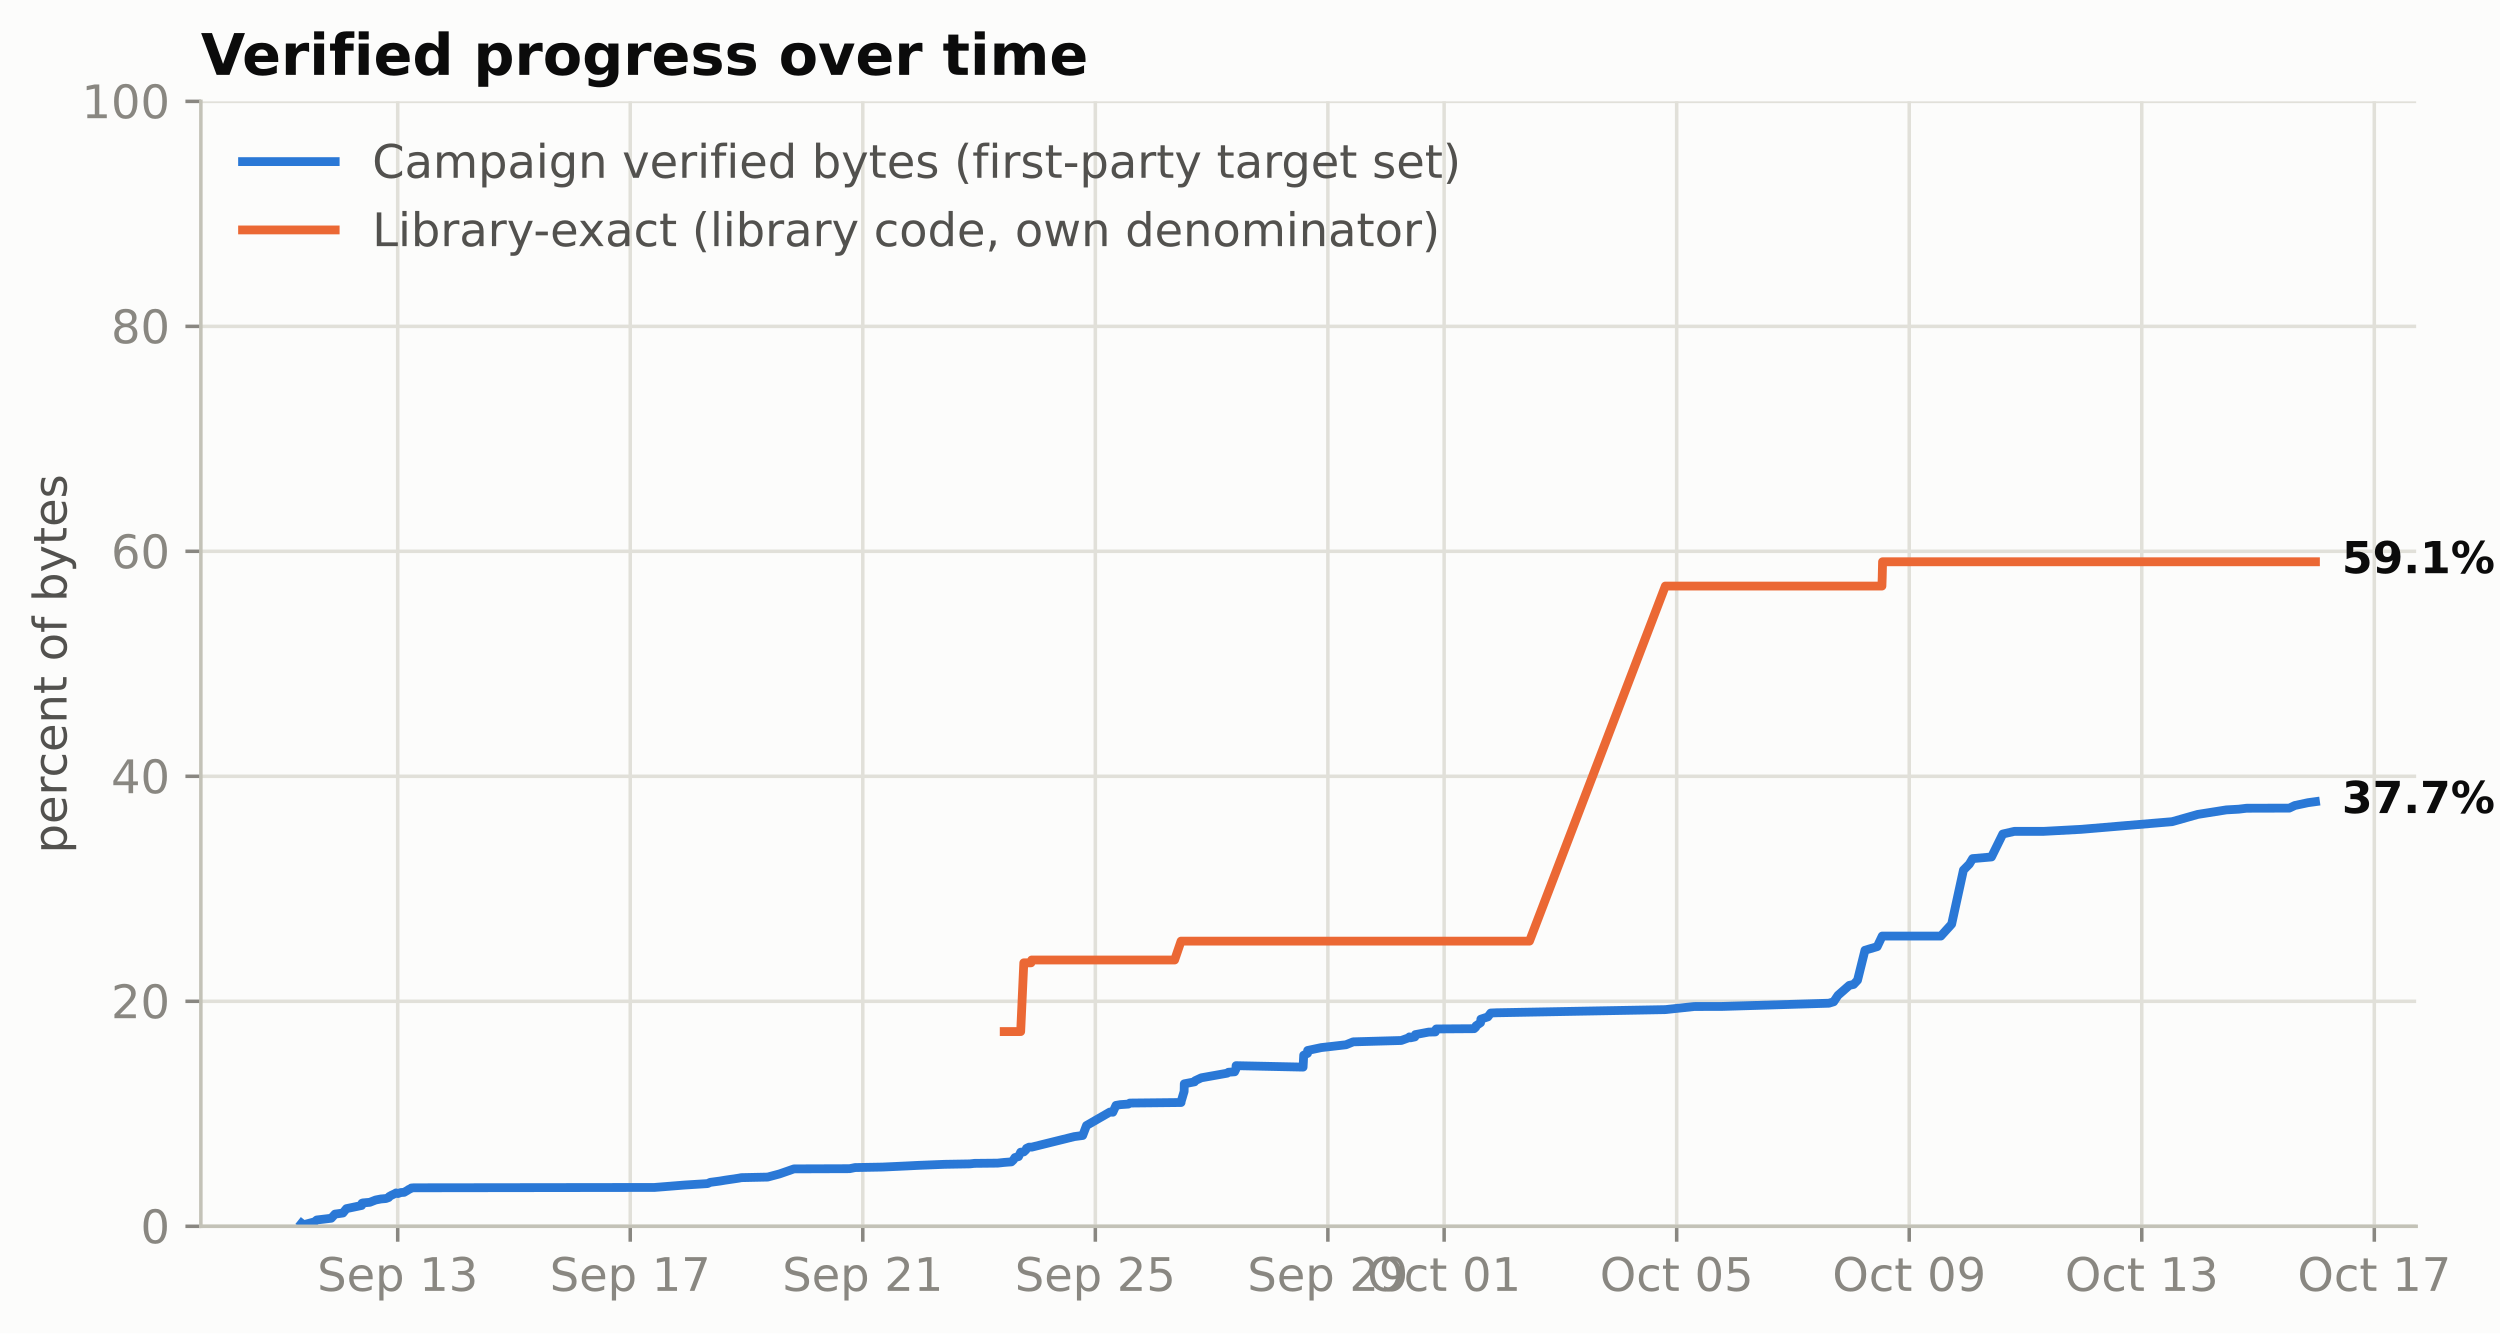
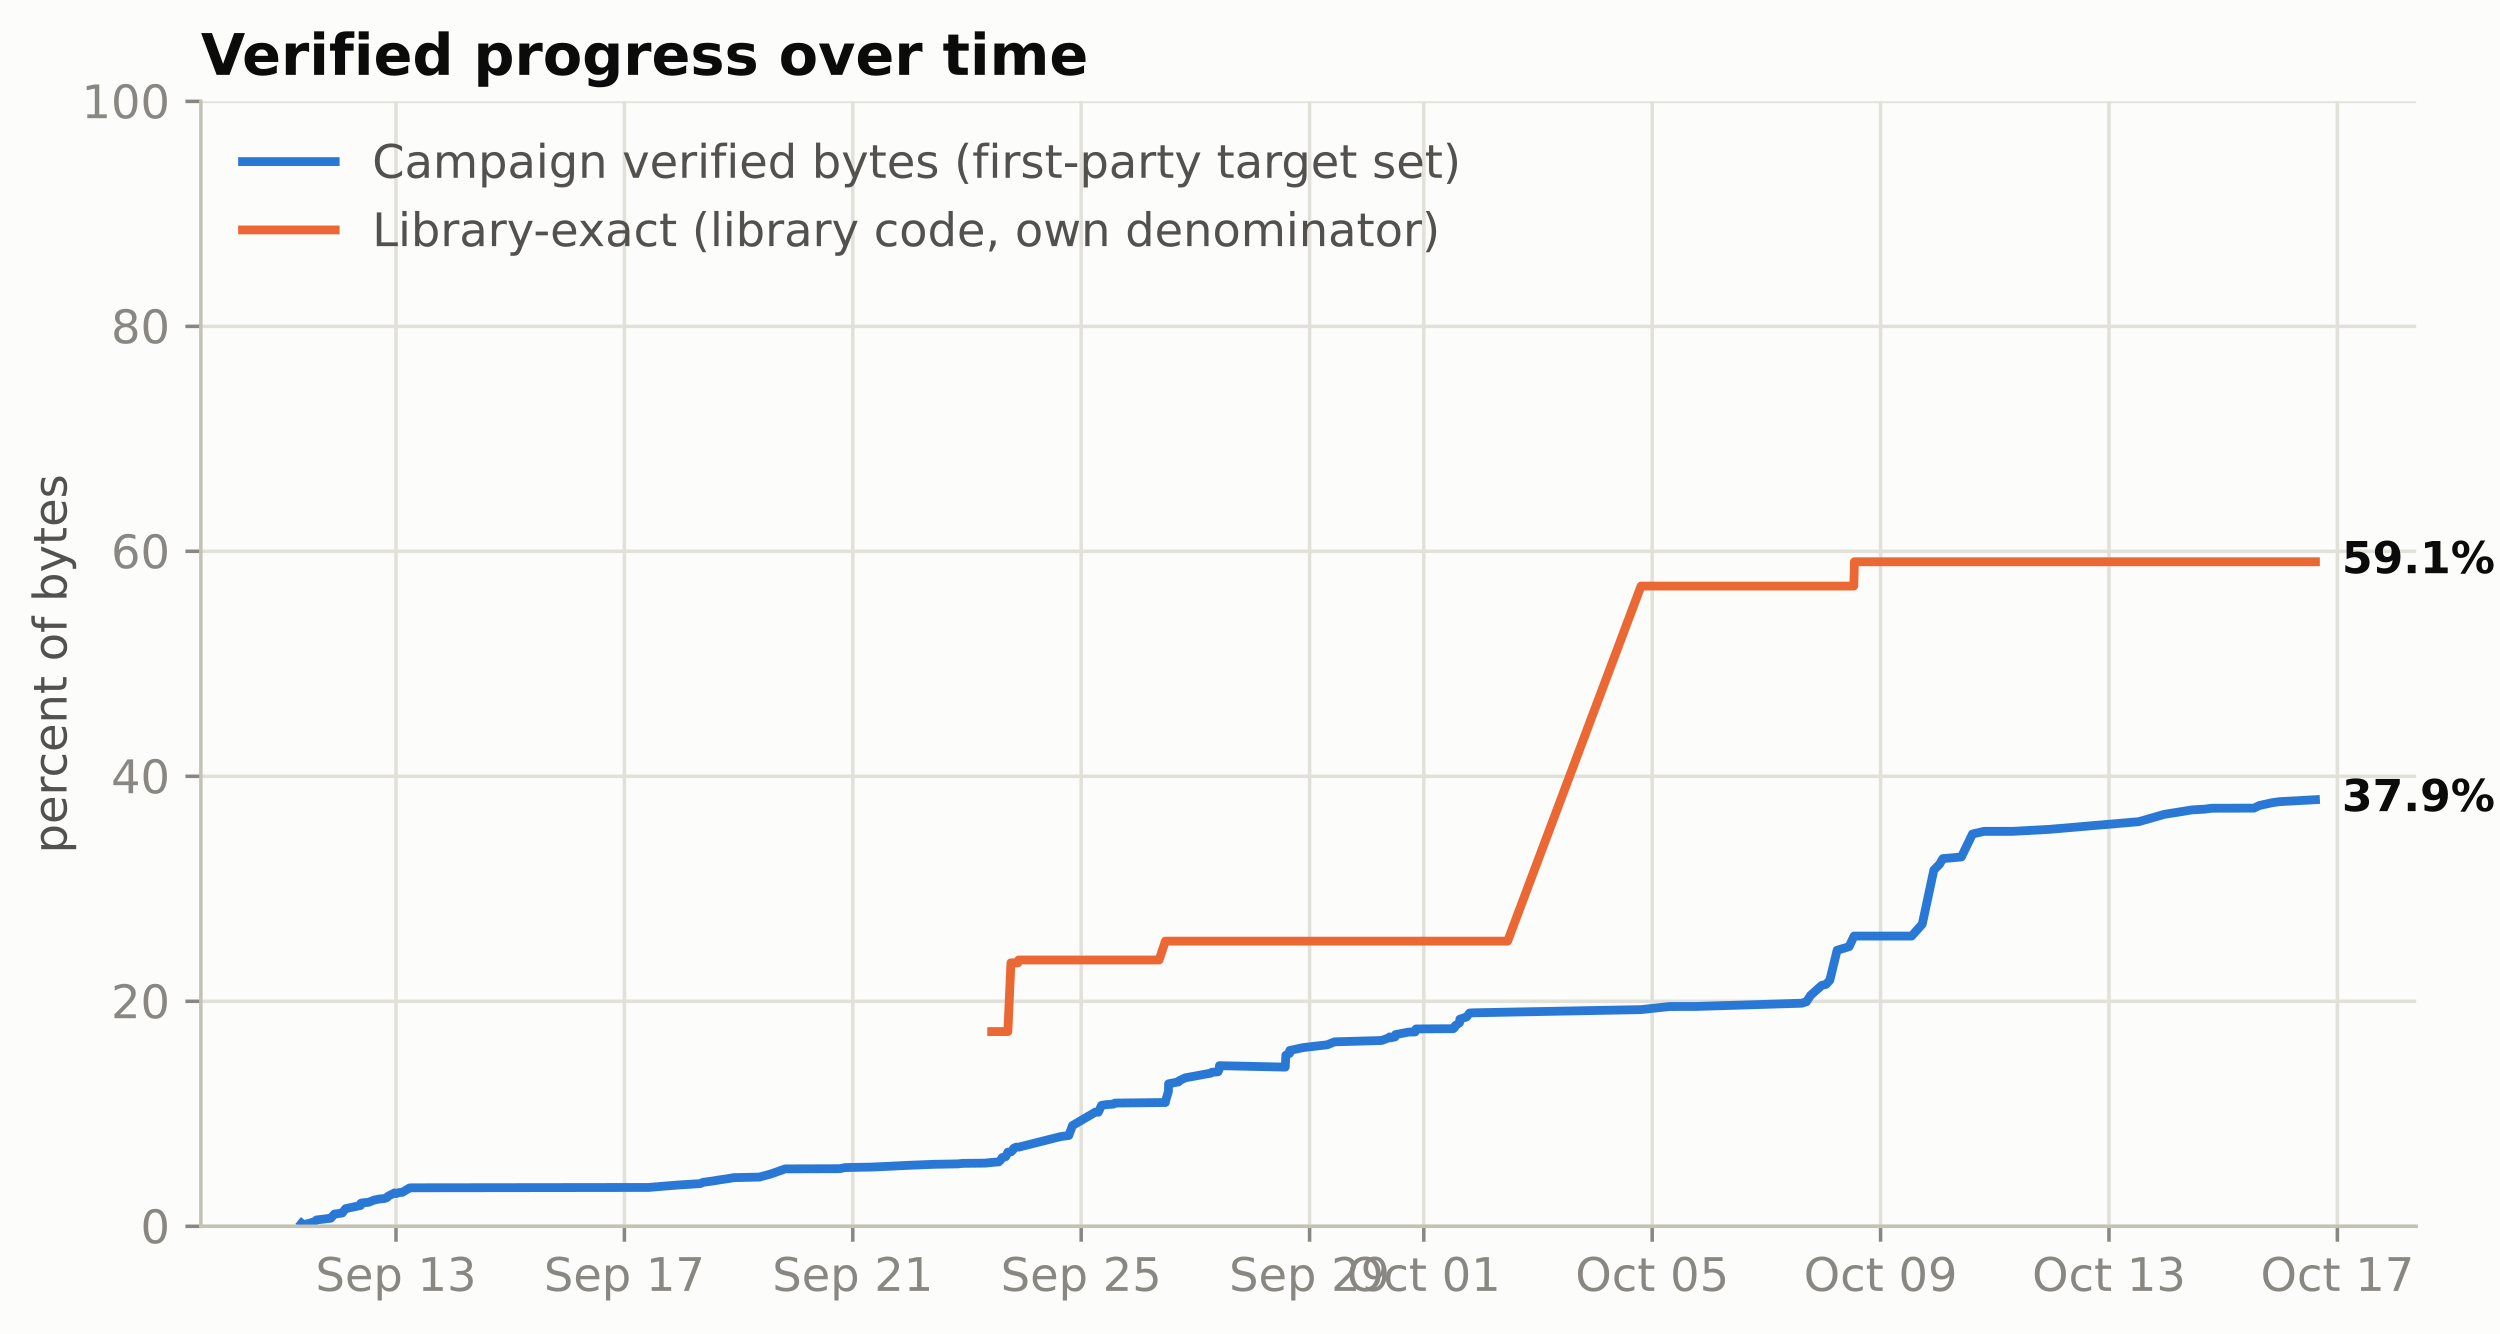
<svg xmlns="http://www.w3.org/2000/svg" xmlns:xlink="http://www.w3.org/1999/xlink" width="566.745pt" height="302.26pt" viewBox="0 0 566.745 302.26" version="1.1">
  <defs>
    <style type="text/css">*{stroke-linejoin: round; stroke-linecap: butt}</style>
  </defs>
  <g id="figure_1">
    <g id="patch_1">
      <path d="M 0 302.26  L 566.745 302.26  L 566.745 0  L 0 0  z " style="fill: #fcfcfb" />
    </g>
    <g id="axes_1">
      <g id="patch_2">
        <path d="M 45.536 278  L 547.736 278  L 547.736 22.976  L 45.536 22.976  z " style="fill: #fcfcfb" />
      </g>
      <g id="matplotlib.axis_1">
        <g id="xtick_1">
          <g id="line2d_1">
-             <path d="M 90.159 278  L 90.159 22.976  " clip-path="url(#pf7d3f120eb)" style="fill: none; stroke: #e1e0d9; stroke-width: 0.8; stroke-linecap: square" />
+             <path d="M 89.771 278  L 89.771 22.976  " clip-path="url(#pf7d3f120eb)" style="fill: none; stroke: #e1e0d9; stroke-width: 0.8; stroke-linecap: square" />
          </g>
          <g id="line2d_2">
            <defs>
              <path id="mc9588ca993" d="M 0 0  L 0 3.5  " style="stroke: #898781; stroke-width: 0.8" />
            </defs>
            <g>
-               <use xlink:href="#mc9588ca993" x="90.159" y="278" style="fill: #898781; stroke: #898781; stroke-width: 0.8" />
+               <use xlink:href="#mc9588ca993" x="89.771" y="278" style="fill: #898781; stroke: #898781; stroke-width: 0.8" />
            </g>
          </g>
          <g id="text_1">
-             <text style="font-size: 10.5px; font-family: 'Segoe UI', 'DejaVu Sans', 'Bitstream Vera Sans', 'Computer Modern Sans Serif', 'Lucida Grande', 'Verdana', 'Geneva', 'Lucid', 'Arial', 'Helvetica', 'Avant Garde', sans-serif; text-anchor: middle; fill: #898781" x="90.159" y="292.645" transform="rotate(-0 90.15883 292.6447)">Sep 13</text>
+             <text style="font-size: 10.5px; font-family: 'Segoe UI', 'DejaVu Sans', 'Bitstream Vera Sans', 'Computer Modern Sans Serif', 'Lucida Grande', 'Verdana', 'Geneva', 'Lucid', 'Arial', 'Helvetica', 'Avant Garde', sans-serif; text-anchor: middle; fill: #898781" x="89.771" y="292.645" transform="rotate(-0 89.77061 292.6447)">Sep 13</text>
          </g>
        </g>
        <g id="xtick_2">
          <g id="line2d_3">
-             <path d="M 142.875 278  L 142.875 22.976  " clip-path="url(#pf7d3f120eb)" style="fill: none; stroke: #e1e0d9; stroke-width: 0.8; stroke-linecap: square" />
+             <path d="M 141.548 278  L 141.548 22.976  " clip-path="url(#pf7d3f120eb)" style="fill: none; stroke: #e1e0d9; stroke-width: 0.8; stroke-linecap: square" />
          </g>
          <g id="line2d_4">
            <g>
-               <use xlink:href="#mc9588ca993" x="142.875" y="278" style="fill: #898781; stroke: #898781; stroke-width: 0.8" />
+               <use xlink:href="#mc9588ca993" x="141.548" y="278" style="fill: #898781; stroke: #898781; stroke-width: 0.8" />
            </g>
          </g>
          <g id="text_2">
-             <text style="font-size: 10.5px; font-family: 'Segoe UI', 'DejaVu Sans', 'Bitstream Vera Sans', 'Computer Modern Sans Serif', 'Lucida Grande', 'Verdana', 'Geneva', 'Lucid', 'Arial', 'Helvetica', 'Avant Garde', sans-serif; text-anchor: middle; fill: #898781" x="142.875" y="292.645" transform="rotate(-0 142.8754 292.6447)">Sep 17</text>
+             <text style="font-size: 10.5px; font-family: 'Segoe UI', 'DejaVu Sans', 'Bitstream Vera Sans', 'Computer Modern Sans Serif', 'Lucida Grande', 'Verdana', 'Geneva', 'Lucid', 'Arial', 'Helvetica', 'Avant Garde', sans-serif; text-anchor: middle; fill: #898781" x="141.548" y="292.645" transform="rotate(-0 141.5482 292.6447)">Sep 17</text>
          </g>
        </g>
        <g id="xtick_3">
          <g id="line2d_5">
-             <path d="M 195.592 278  L 195.592 22.976  " clip-path="url(#pf7d3f120eb)" style="fill: none; stroke: #e1e0d9; stroke-width: 0.8; stroke-linecap: square" />
+             <path d="M 193.326 278  L 193.326 22.976  " clip-path="url(#pf7d3f120eb)" style="fill: none; stroke: #e1e0d9; stroke-width: 0.8; stroke-linecap: square" />
          </g>
          <g id="line2d_6">
            <g>
-               <use xlink:href="#mc9588ca993" x="195.592" y="278" style="fill: #898781; stroke: #898781; stroke-width: 0.8" />
+               <use xlink:href="#mc9588ca993" x="193.326" y="278" style="fill: #898781; stroke: #898781; stroke-width: 0.8" />
            </g>
          </g>
          <g id="text_3">
-             <text style="font-size: 10.5px; font-family: 'Segoe UI', 'DejaVu Sans', 'Bitstream Vera Sans', 'Computer Modern Sans Serif', 'Lucida Grande', 'Verdana', 'Geneva', 'Lucid', 'Arial', 'Helvetica', 'Avant Garde', sans-serif; text-anchor: middle; fill: #898781" x="195.592" y="292.645" transform="rotate(-0 195.592 292.6447)">Sep 21</text>
+             <text style="font-size: 10.5px; font-family: 'Segoe UI', 'DejaVu Sans', 'Bitstream Vera Sans', 'Computer Modern Sans Serif', 'Lucida Grande', 'Verdana', 'Geneva', 'Lucid', 'Arial', 'Helvetica', 'Avant Garde', sans-serif; text-anchor: middle; fill: #898781" x="193.326" y="292.645" transform="rotate(-0 193.3258 292.6447)">Sep 21</text>
          </g>
        </g>
        <g id="xtick_4">
          <g id="line2d_7">
-             <path d="M 248.309 278  L 248.309 22.976  " clip-path="url(#pf7d3f120eb)" style="fill: none; stroke: #e1e0d9; stroke-width: 0.8; stroke-linecap: square" />
+             <path d="M 245.103 278  L 245.103 22.976  " clip-path="url(#pf7d3f120eb)" style="fill: none; stroke: #e1e0d9; stroke-width: 0.8; stroke-linecap: square" />
          </g>
          <g id="line2d_8">
            <g>
-               <use xlink:href="#mc9588ca993" x="248.309" y="278" style="fill: #898781; stroke: #898781; stroke-width: 0.8" />
+               <use xlink:href="#mc9588ca993" x="245.103" y="278" style="fill: #898781; stroke: #898781; stroke-width: 0.8" />
            </g>
          </g>
          <g id="text_4">
-             <text style="font-size: 10.5px; font-family: 'Segoe UI', 'DejaVu Sans', 'Bitstream Vera Sans', 'Computer Modern Sans Serif', 'Lucida Grande', 'Verdana', 'Geneva', 'Lucid', 'Arial', 'Helvetica', 'Avant Garde', sans-serif; text-anchor: middle; fill: #898781" x="248.309" y="292.645" transform="rotate(-0 248.3085 292.6447)">Sep 25</text>
+             <text style="font-size: 10.5px; font-family: 'Segoe UI', 'DejaVu Sans', 'Bitstream Vera Sans', 'Computer Modern Sans Serif', 'Lucida Grande', 'Verdana', 'Geneva', 'Lucid', 'Arial', 'Helvetica', 'Avant Garde', sans-serif; text-anchor: middle; fill: #898781" x="245.103" y="292.645" transform="rotate(-0 245.1033 292.6447)">Sep 25</text>
          </g>
        </g>
        <g id="xtick_5">
          <g id="line2d_9">
-             <path d="M 301.025 278  L 301.025 22.976  " clip-path="url(#pf7d3f120eb)" style="fill: none; stroke: #e1e0d9; stroke-width: 0.8; stroke-linecap: square" />
+             <path d="M 296.881 278  L 296.881 22.976  " clip-path="url(#pf7d3f120eb)" style="fill: none; stroke: #e1e0d9; stroke-width: 0.8; stroke-linecap: square" />
          </g>
          <g id="line2d_10">
            <g>
-               <use xlink:href="#mc9588ca993" x="301.025" y="278" style="fill: #898781; stroke: #898781; stroke-width: 0.8" />
+               <use xlink:href="#mc9588ca993" x="296.881" y="278" style="fill: #898781; stroke: #898781; stroke-width: 0.8" />
            </g>
          </g>
          <g id="text_5">
-             <text style="font-size: 10.5px; font-family: 'Segoe UI', 'DejaVu Sans', 'Bitstream Vera Sans', 'Computer Modern Sans Serif', 'Lucida Grande', 'Verdana', 'Geneva', 'Lucid', 'Arial', 'Helvetica', 'Avant Garde', sans-serif; text-anchor: middle; fill: #898781" x="301.025" y="292.645" transform="rotate(-0 301.0251 292.6447)">Sep 29</text>
+             <text style="font-size: 10.5px; font-family: 'Segoe UI', 'DejaVu Sans', 'Bitstream Vera Sans', 'Computer Modern Sans Serif', 'Lucida Grande', 'Verdana', 'Geneva', 'Lucid', 'Arial', 'Helvetica', 'Avant Garde', sans-serif; text-anchor: middle; fill: #898781" x="296.881" y="292.645" transform="rotate(-0 296.8809 292.6447)">Sep 29</text>
          </g>
        </g>
        <g id="xtick_6">
          <g id="line2d_11">
-             <path d="M 327.383 278  L 327.383 22.976  " clip-path="url(#pf7d3f120eb)" style="fill: none; stroke: #e1e0d9; stroke-width: 0.8; stroke-linecap: square" />
+             <path d="M 322.77 278  L 322.77 22.976  " clip-path="url(#pf7d3f120eb)" style="fill: none; stroke: #e1e0d9; stroke-width: 0.8; stroke-linecap: square" />
          </g>
          <g id="line2d_12">
            <g>
-               <use xlink:href="#mc9588ca993" x="327.383" y="278" style="fill: #898781; stroke: #898781; stroke-width: 0.8" />
+               <use xlink:href="#mc9588ca993" x="322.77" y="278" style="fill: #898781; stroke: #898781; stroke-width: 0.8" />
            </g>
          </g>
          <g id="text_6">
-             <text style="font-size: 10.5px; font-family: 'Segoe UI', 'DejaVu Sans', 'Bitstream Vera Sans', 'Computer Modern Sans Serif', 'Lucida Grande', 'Verdana', 'Geneva', 'Lucid', 'Arial', 'Helvetica', 'Avant Garde', sans-serif; text-anchor: middle; fill: #898781" x="327.383" y="292.645" transform="rotate(-0 327.3834 292.6447)">Oct 01</text>
+             <text style="font-size: 10.5px; font-family: 'Segoe UI', 'DejaVu Sans', 'Bitstream Vera Sans', 'Computer Modern Sans Serif', 'Lucida Grande', 'Verdana', 'Geneva', 'Lucid', 'Arial', 'Helvetica', 'Avant Garde', sans-serif; text-anchor: middle; fill: #898781" x="322.77" y="292.645" transform="rotate(-0 322.7697 292.6447)">Oct 01</text>
          </g>
        </g>
        <g id="xtick_7">
          <g id="line2d_13">
-             <path d="M 380.1 278  L 380.1 22.976  " clip-path="url(#pf7d3f120eb)" style="fill: none; stroke: #e1e0d9; stroke-width: 0.8; stroke-linecap: square" />
+             <path d="M 374.547 278  L 374.547 22.976  " clip-path="url(#pf7d3f120eb)" style="fill: none; stroke: #e1e0d9; stroke-width: 0.8; stroke-linecap: square" />
          </g>
          <g id="line2d_14">
            <g>
-               <use xlink:href="#mc9588ca993" x="380.1" y="278" style="fill: #898781; stroke: #898781; stroke-width: 0.8" />
+               <use xlink:href="#mc9588ca993" x="374.547" y="278" style="fill: #898781; stroke: #898781; stroke-width: 0.8" />
            </g>
          </g>
          <g id="text_7">
-             <text style="font-size: 10.5px; font-family: 'Segoe UI', 'DejaVu Sans', 'Bitstream Vera Sans', 'Computer Modern Sans Serif', 'Lucida Grande', 'Verdana', 'Geneva', 'Lucid', 'Arial', 'Helvetica', 'Avant Garde', sans-serif; text-anchor: middle; fill: #898781" x="380.1" y="292.645" transform="rotate(-0 380.0999 292.6447)">Oct 05</text>
+             <text style="font-size: 10.5px; font-family: 'Segoe UI', 'DejaVu Sans', 'Bitstream Vera Sans', 'Computer Modern Sans Serif', 'Lucida Grande', 'Verdana', 'Geneva', 'Lucid', 'Arial', 'Helvetica', 'Avant Garde', sans-serif; text-anchor: middle; fill: #898781" x="374.547" y="292.645" transform="rotate(-0 374.5473 292.6447)">Oct 05</text>
          </g>
        </g>
        <g id="xtick_8">
          <g id="line2d_15">
-             <path d="M 432.817 278  L 432.817 22.976  " clip-path="url(#pf7d3f120eb)" style="fill: none; stroke: #e1e0d9; stroke-width: 0.8; stroke-linecap: square" />
+             <path d="M 426.325 278  L 426.325 22.976  " clip-path="url(#pf7d3f120eb)" style="fill: none; stroke: #e1e0d9; stroke-width: 0.8; stroke-linecap: square" />
          </g>
          <g id="line2d_16">
            <g>
-               <use xlink:href="#mc9588ca993" x="432.817" y="278" style="fill: #898781; stroke: #898781; stroke-width: 0.8" />
+               <use xlink:href="#mc9588ca993" x="426.325" y="278" style="fill: #898781; stroke: #898781; stroke-width: 0.8" />
            </g>
          </g>
          <g id="text_8">
-             <text style="font-size: 10.5px; font-family: 'Segoe UI', 'DejaVu Sans', 'Bitstream Vera Sans', 'Computer Modern Sans Serif', 'Lucida Grande', 'Verdana', 'Geneva', 'Lucid', 'Arial', 'Helvetica', 'Avant Garde', sans-serif; text-anchor: middle; fill: #898781" x="432.817" y="292.645" transform="rotate(-0 432.8165 292.6447)">Oct 09</text>
+             <text style="font-size: 10.5px; font-family: 'Segoe UI', 'DejaVu Sans', 'Bitstream Vera Sans', 'Computer Modern Sans Serif', 'Lucida Grande', 'Verdana', 'Geneva', 'Lucid', 'Arial', 'Helvetica', 'Avant Garde', sans-serif; text-anchor: middle; fill: #898781" x="426.325" y="292.645" transform="rotate(-0 426.3248 292.6447)">Oct 09</text>
          </g>
        </g>
        <g id="xtick_9">
          <g id="line2d_17">
-             <path d="M 485.533 278  L 485.533 22.976  " clip-path="url(#pf7d3f120eb)" style="fill: none; stroke: #e1e0d9; stroke-width: 0.8; stroke-linecap: square" />
+             <path d="M 478.102 278  L 478.102 22.976  " clip-path="url(#pf7d3f120eb)" style="fill: none; stroke: #e1e0d9; stroke-width: 0.8; stroke-linecap: square" />
          </g>
          <g id="line2d_18">
            <g>
-               <use xlink:href="#mc9588ca993" x="485.533" y="278" style="fill: #898781; stroke: #898781; stroke-width: 0.8" />
+               <use xlink:href="#mc9588ca993" x="478.102" y="278" style="fill: #898781; stroke: #898781; stroke-width: 0.8" />
            </g>
          </g>
          <g id="text_9">
-             <text style="font-size: 10.5px; font-family: 'Segoe UI', 'DejaVu Sans', 'Bitstream Vera Sans', 'Computer Modern Sans Serif', 'Lucida Grande', 'Verdana', 'Geneva', 'Lucid', 'Arial', 'Helvetica', 'Avant Garde', sans-serif; text-anchor: middle; fill: #898781" x="485.533" y="292.645" transform="rotate(-0 485.5331 292.6447)">Oct 13</text>
+             <text style="font-size: 10.5px; font-family: 'Segoe UI', 'DejaVu Sans', 'Bitstream Vera Sans', 'Computer Modern Sans Serif', 'Lucida Grande', 'Verdana', 'Geneva', 'Lucid', 'Arial', 'Helvetica', 'Avant Garde', sans-serif; text-anchor: middle; fill: #898781" x="478.102" y="292.645" transform="rotate(-0 478.1024 292.6447)">Oct 13</text>
          </g>
        </g>
        <g id="xtick_10">
          <g id="line2d_19">
-             <path d="M 538.25 278  L 538.25 22.976  " clip-path="url(#pf7d3f120eb)" style="fill: none; stroke: #e1e0d9; stroke-width: 0.8; stroke-linecap: square" />
+             <path d="M 529.88 278  L 529.88 22.976  " clip-path="url(#pf7d3f120eb)" style="fill: none; stroke: #e1e0d9; stroke-width: 0.8; stroke-linecap: square" />
          </g>
          <g id="line2d_20">
            <g>
-               <use xlink:href="#mc9588ca993" x="538.25" y="278" style="fill: #898781; stroke: #898781; stroke-width: 0.8" />
+               <use xlink:href="#mc9588ca993" x="529.88" y="278" style="fill: #898781; stroke: #898781; stroke-width: 0.8" />
            </g>
          </g>
          <g id="text_10">
-             <text style="font-size: 10.5px; font-family: 'Segoe UI', 'DejaVu Sans', 'Bitstream Vera Sans', 'Computer Modern Sans Serif', 'Lucida Grande', 'Verdana', 'Geneva', 'Lucid', 'Arial', 'Helvetica', 'Avant Garde', sans-serif; text-anchor: middle; fill: #898781" x="538.25" y="292.645" transform="rotate(-0 538.2497 292.6447)">Oct 17</text>
+             <text style="font-size: 10.5px; font-family: 'Segoe UI', 'DejaVu Sans', 'Bitstream Vera Sans', 'Computer Modern Sans Serif', 'Lucida Grande', 'Verdana', 'Geneva', 'Lucid', 'Arial', 'Helvetica', 'Avant Garde', sans-serif; text-anchor: middle; fill: #898781" x="529.88" y="292.645" transform="rotate(-0 529.88 292.6447)">Oct 17</text>
          </g>
        </g>
      </g>
      <g id="matplotlib.axis_2">
        <g id="ytick_1">
          <g id="line2d_21">
            <path d="M 45.536 278  L 547.736 278  " clip-path="url(#pf7d3f120eb)" style="fill: none; stroke: #e1e0d9; stroke-width: 0.8; stroke-linecap: square" />
          </g>
          <g id="line2d_22">
            <defs>
              <path id="mee49852863" d="M 0 0  L -3.5 0  " style="stroke: #898781; stroke-width: 0.8" />
            </defs>
            <g>
              <use xlink:href="#mee49852863" x="45.536" y="278" style="fill: #898781; stroke: #898781; stroke-width: 0.8" />
            </g>
          </g>
          <g id="text_11">
            <text style="font-size: 10.5px; font-family: 'Segoe UI', 'DejaVu Sans', 'Bitstream Vera Sans', 'Computer Modern Sans Serif', 'Lucida Grande', 'Verdana', 'Geneva', 'Lucid', 'Arial', 'Helvetica', 'Avant Garde', sans-serif; text-anchor: end; fill: #898781" x="38.536" y="281.823" transform="rotate(-0 38.53609 281.8225)">0</text>
          </g>
        </g>
        <g id="ytick_2">
          <g id="line2d_23">
            <path d="M 45.536 226.996  L 547.736 226.996  " clip-path="url(#pf7d3f120eb)" style="fill: none; stroke: #e1e0d9; stroke-width: 0.8; stroke-linecap: square" />
          </g>
          <g id="line2d_24">
            <g>
              <use xlink:href="#mee49852863" x="45.536" y="226.996" style="fill: #898781; stroke: #898781; stroke-width: 0.8" />
            </g>
          </g>
          <g id="text_12">
            <text style="font-size: 10.5px; font-family: 'Segoe UI', 'DejaVu Sans', 'Bitstream Vera Sans', 'Computer Modern Sans Serif', 'Lucida Grande', 'Verdana', 'Geneva', 'Lucid', 'Arial', 'Helvetica', 'Avant Garde', sans-serif; text-anchor: end; fill: #898781" x="38.536" y="230.818" transform="rotate(-0 38.53609 230.8177)">20</text>
          </g>
        </g>
        <g id="ytick_3">
          <g id="line2d_25">
            <path d="M 45.536 175.991  L 547.736 175.991  " clip-path="url(#pf7d3f120eb)" style="fill: none; stroke: #e1e0d9; stroke-width: 0.8; stroke-linecap: square" />
          </g>
          <g id="line2d_26">
            <g>
              <use xlink:href="#mee49852863" x="45.536" y="175.991" style="fill: #898781; stroke: #898781; stroke-width: 0.8" />
            </g>
          </g>
          <g id="text_13">
            <text style="font-size: 10.5px; font-family: 'Segoe UI', 'DejaVu Sans', 'Bitstream Vera Sans', 'Computer Modern Sans Serif', 'Lucida Grande', 'Verdana', 'Geneva', 'Lucid', 'Arial', 'Helvetica', 'Avant Garde', sans-serif; text-anchor: end; fill: #898781" x="38.536" y="179.813" transform="rotate(-0 38.53609 179.813)">40</text>
          </g>
        </g>
        <g id="ytick_4">
          <g id="line2d_27">
            <path d="M 45.536 124.986  L 547.736 124.986  " clip-path="url(#pf7d3f120eb)" style="fill: none; stroke: #e1e0d9; stroke-width: 0.8; stroke-linecap: square" />
          </g>
          <g id="line2d_28">
            <g>
              <use xlink:href="#mee49852863" x="45.536" y="124.986" style="fill: #898781; stroke: #898781; stroke-width: 0.8" />
            </g>
          </g>
          <g id="text_14">
            <text style="font-size: 10.5px; font-family: 'Segoe UI', 'DejaVu Sans', 'Bitstream Vera Sans', 'Computer Modern Sans Serif', 'Lucida Grande', 'Verdana', 'Geneva', 'Lucid', 'Arial', 'Helvetica', 'Avant Garde', sans-serif; text-anchor: end; fill: #898781" x="38.536" y="128.808" transform="rotate(-0 38.53609 128.8082)">60</text>
          </g>
        </g>
        <g id="ytick_5">
          <g id="line2d_29">
            <path d="M 45.536 73.981  L 547.736 73.981  " clip-path="url(#pf7d3f120eb)" style="fill: none; stroke: #e1e0d9; stroke-width: 0.8; stroke-linecap: square" />
          </g>
          <g id="line2d_30">
            <g>
              <use xlink:href="#mee49852863" x="45.536" y="73.981" style="fill: #898781; stroke: #898781; stroke-width: 0.8" />
            </g>
          </g>
          <g id="text_15">
            <text style="font-size: 10.5px; font-family: 'Segoe UI', 'DejaVu Sans', 'Bitstream Vera Sans', 'Computer Modern Sans Serif', 'Lucida Grande', 'Verdana', 'Geneva', 'Lucid', 'Arial', 'Helvetica', 'Avant Garde', sans-serif; text-anchor: end; fill: #898781" x="38.536" y="77.803" transform="rotate(-0 38.53609 77.80335)">80</text>
          </g>
        </g>
        <g id="ytick_6">
          <g id="line2d_31">
            <path d="M 45.536 22.976  L 547.736 22.976  " clip-path="url(#pf7d3f120eb)" style="fill: none; stroke: #e1e0d9; stroke-width: 0.8; stroke-linecap: square" />
          </g>
          <g id="line2d_32">
            <g>
              <use xlink:href="#mee49852863" x="45.536" y="22.976" style="fill: #898781; stroke: #898781; stroke-width: 0.8" />
            </g>
          </g>
          <g id="text_16">
            <text style="font-size: 10.5px; font-family: 'Segoe UI', 'DejaVu Sans', 'Bitstream Vera Sans', 'Computer Modern Sans Serif', 'Lucida Grande', 'Verdana', 'Geneva', 'Lucid', 'Arial', 'Helvetica', 'Avant Garde', sans-serif; text-anchor: end; fill: #898781" x="38.536" y="26.799" transform="rotate(-0 38.53609 26.79855)">100</text>
          </g>
        </g>
        <g id="text_17">
          <text style="font-size: 10.5px; font-family: 'Segoe UI', 'DejaVu Sans', 'Bitstream Vera Sans', 'Computer Modern Sans Serif', 'Lucida Grande', 'Verdana', 'Geneva', 'Lucid', 'Arial', 'Helvetica', 'Avant Garde', sans-serif; text-anchor: middle; fill: #52514e" x="15.085" y="150.488" transform="rotate(-90 15.08484 150.4884)">percent of bytes</text>
        </g>
      </g>
      <g id="line2d_33">
-         <path d="M 68.363 277.312  L 68.831 277.682  L 68.951 277.615  L 71.301 276.993  L 71.816 276.565  L 75.1 276.172  L 75.945 275.236  L 77.74 274.989  L 78.539 273.997  L 81.975 273.28  L 82.061 272.775  L 82.252 272.701  L 83.83 272.561  L 85.155 272.038  L 86.348 271.806  L 87.477 271.706  L 88.092 271.487  L 88.245 271.237  L 88.516 271.107  L 88.684 270.992  L 89.597 270.564  L 89.776 270.436  L 90.218 270.574  L 90.866 270.35  L 91.608 270.299  L 92.471 269.799  L 92.562 269.704  L 93.145 269.429  L 93.248 269.319  L 93.819 269.271  L 148.38 269.192  L 155.171 268.649  L 160.415 268.317  L 161.008 268.037  L 163.224 267.741  L 164.366 267.547  L 167.459 267.09  L 168.071 266.971  L 174.025 266.841  L 176.714 266.126  L 179.988 264.984  L 192.605 264.938  L 193.831 264.686  L 200.047 264.573  L 205.814 264.306  L 208.039 264.193  L 214.118 263.951  L 219.873 263.849  L 220.917 263.734  L 226.158 263.678  L 227.652 263.518  L 229.275 263.395  L 229.729 262.967  L 230.082 262.416  L 230.899 262.197  L 231.385 261.199  L 232.094 261.133  L 232.569 260.682  L 232.7 260.337  L 233.289 260.057  L 233.881 260.057  L 243.527 257.667  L 245.444 257.412  L 246.303 255.153  L 251.6 252.098  L 252.272 252.144  L 252.99 250.59  L 253.969 250.422  L 255.792 250.295  L 256.12 250.063  L 267.744 249.935  L 267.763 249.693  L 268.441 247.418  L 268.475 245.699  L 270.805 245.25  L 270.922 245  L 272.334 244.337  L 278.216 243.287  L 278.486 243.077  L 279.888 242.973  L 280.181 242.371  L 280.221 241.586  L 295.406 241.912  L 295.549 239.206  L 296.41 238.796  L 296.442 238.14  L 299.522 237.487  L 305.133 236.845  L 306.766 236.184  L 317.657 235.876  L 319.478 235.218  L 319.515 235.062  L 319.767 235.274  L 320.741 235.062  L 320.851 234.547  L 323.88 233.971  L 325.379 233.94  L 325.394 233.537  L 325.606 233.262  L 334.182 233.2  L 334.538 232.869  L 334.614 232.55  L 335.635 231.854  L 335.711 231.043  L 337.284 230.528  L 337.955 229.65  L 339.242 229.594  L 377.529 228.878  L 384.095 228.174  L 390.392 228.159  L 414.605 227.427  L 415.692 227.098  L 416.665 225.641  L 419.235 223.379  L 420.202 223.173  L 421.094 222.224  L 422.786 215.42  L 425.557 214.601  L 426.695 212.204  L 439.984 212.204  L 442.434 209.498  L 445.108 197.245  L 446.452 195.88  L 447.185 194.646  L 451.465 194.271  L 454.028 189.071  L 456.655 188.469  L 463.274 188.469  L 471.831 188.008  L 492.405 186.273  L 498.24 184.623  L 504.714 183.598  L 507.521 183.44  L 509.29 183.226  L 518.981 183.198  L 520.246 182.601  L 523.224 181.966  L 524.909 181.734  L 524.909 181.734  " clip-path="url(#pf7d3f120eb)" style="fill: none; stroke: #2a78d6; stroke-width: 2; stroke-linecap: square" />
+         <path d="M 68.363 277.312  L 68.823 277.682  L 68.941 277.615  L 71.248 276.993  L 71.754 276.565  L 74.98 276.172  L 75.81 275.236  L 77.573 274.989  L 78.357 273.997  L 81.732 273.28  L 81.817 272.775  L 82.005 272.701  L 83.555 272.561  L 84.856 272.038  L 86.028 271.806  L 87.136 271.706  L 87.741 271.487  L 87.891 271.237  L 88.157 271.107  L 88.322 270.992  L 89.219 270.564  L 89.394 270.436  L 89.829 270.574  L 90.466 270.35  L 91.194 270.299  L 92.042 269.799  L 92.131 269.704  L 92.704 269.429  L 92.804 269.319  L 93.366 269.271  L 146.954 269.192  L 153.625 268.649  L 158.775 268.317  L 159.358 268.037  L 161.534 267.741  L 162.656 267.547  L 165.694 267.09  L 166.295 266.971  L 172.143 266.841  L 174.784 266.126  L 178 264.984  L 190.392 264.938  L 191.596 264.686  L 197.701 264.573  L 203.366 264.306  L 205.551 264.193  L 211.522 263.951  L 217.174 263.849  L 218.199 263.734  L 223.347 263.678  L 224.815 263.518  L 226.409 263.395  L 226.855 262.967  L 227.201 262.416  L 228.004 262.197  L 228.481 261.199  L 229.178 261.133  L 229.644 260.682  L 229.773 260.337  L 230.352 260.057  L 230.933 260.057  L 240.407 257.667  L 242.29 257.412  L 243.133 255.153  L 248.337 252.098  L 248.996 252.144  L 249.701 250.59  L 250.663 250.422  L 252.453 250.295  L 252.776 250.063  L 264.193 249.935  L 264.211 249.693  L 264.877 247.418  L 264.911 245.699  L 267.199 245.25  L 267.314 245  L 268.701 244.337  L 274.478 243.287  L 274.743 243.077  L 276.121 242.973  L 276.408 242.371  L 276.447 241.586  L 291.362 241.912  L 291.502 239.206  L 292.348 238.796  L 292.38 238.14  L 295.405 237.487  L 300.916 236.845  L 302.52 236.184  L 313.217 235.876  L 315.005 235.218  L 315.042 235.062  L 315.289 235.274  L 316.246 235.062  L 316.354 234.547  L 319.328 233.971  L 320.801 233.94  L 320.815 233.537  L 321.024 233.262  L 329.448 233.2  L 329.797 232.869  L 329.872 232.55  L 330.875 231.854  L 330.949 231.043  L 332.494 230.528  L 333.153 229.65  L 334.417 229.594  L 372.022 228.878  L 378.472 228.174  L 384.656 228.159  L 408.438 227.427  L 409.505 227.098  L 410.461 225.641  L 412.985 223.379  L 413.935 223.173  L 414.811 222.224  L 416.473 215.42  L 419.195 214.601  L 420.312 212.204  L 433.364 212.204  L 435.771 209.498  L 438.397 197.245  L 439.717 195.88  L 440.437 194.646  L 444.641 194.271  L 447.158 189.071  L 449.739 188.469  L 456.239 188.469  L 464.644 188.008  L 484.852 186.273  L 490.583 184.623  L 496.942 183.598  L 499.698 183.44  L 501.436 183.226  L 510.954 183.198  L 512.197 182.601  L 515.122 181.966  L 516.777 181.734  L 524.909 181.288  L 524.909 181.288  " clip-path="url(#pf7d3f120eb)" style="fill: none; stroke: #2a78d6; stroke-width: 2; stroke-linecap: square" />
      </g>
      <g id="line2d_34">
-         <path d="M 227.652 233.856  L 229.275 233.856  L 229.729 233.856  L 230.082 233.856  L 230.899 233.856  L 231.385 233.856  L 232.094 218.271  L 232.569 218.271  L 232.7 218.271  L 233.289 218.271  L 233.723 218.271  L 233.881 217.629  L 242.674 217.629  L 243.046 217.629  L 243.527 217.629  L 245.444 217.629  L 246.303 217.629  L 251.6 217.629  L 252.272 217.629  L 252.99 217.629  L 253.969 217.629  L 255.792 217.629  L 256.12 217.629  L 266.282 217.629  L 267.744 213.349  L 267.763 213.349  L 268.441 213.349  L 268.475 213.349  L 270.805 213.349  L 270.922 213.349  L 271.443 213.349  L 272.334 213.349  L 278.216 213.349  L 278.486 213.349  L 279.888 213.349  L 280.181 213.349  L 280.221 213.349  L 295.406 213.349  L 295.477 213.349  L 295.49 213.349  L 295.549 213.349  L 296.41 213.349  L 296.428 213.349  L 296.442 213.349  L 299.522 213.349  L 305.119 213.349  L 305.133 213.349  L 306.459 213.349  L 306.766 213.349  L 317.657 213.349  L 319.478 213.349  L 319.515 213.349  L 319.767 213.349  L 320.741 213.349  L 320.851 213.349  L 322.393 213.349  L 323.132 213.349  L 323.774 213.349  L 323.88 213.349  L 325.353 213.349  L 325.379 213.349  L 325.394 213.349  L 325.557 213.349  L 325.606 213.349  L 334.182 213.349  L 334.538 213.349  L 334.553 213.349  L 334.614 213.349  L 335.635 213.349  L 335.684 213.349  L 335.711 213.349  L 337.284 213.349  L 337.955 213.349  L 339.242 213.349  L 346.734 213.349  L 377.529 132.856  L 384.095 132.856  L 390.392 132.856  L 414.605 132.856  L 415.692 132.856  L 416.665 132.856  L 419.235 132.856  L 420.202 132.856  L 421.094 132.856  L 421.948 132.856  L 422.786 132.856  L 425.475 132.856  L 425.502 132.856  L 425.522 132.856  L 425.557 132.856  L 426.627 132.856  L 426.695 130.79  L 426.773 127.35  L 439.984 127.35  L 442.434 127.35  L 445.108 127.35  L 446.452 127.35  L 447.185 127.35  L 451.465 127.35  L 454.028 127.35  L 456.655 127.35  L 463.274 127.35  L 471.831 127.35  L 492.405 127.35  L 498.24 127.35  L 504.714 127.35  L 507.521 127.35  L 509.29 127.35  L 510.708 127.35  L 517.342 127.35  L 518.981 127.35  L 520.246 127.35  L 523.224 127.35  L 524.909 127.35  " clip-path="url(#pf7d3f120eb)" style="fill: none; stroke: #eb6834; stroke-width: 2; stroke-linecap: square" />
+         <path d="M 224.815 233.856  L 226.409 233.856  L 226.855 233.856  L 227.201 233.856  L 228.004 233.856  L 228.481 233.856  L 229.178 218.271  L 229.644 218.271  L 229.773 218.271  L 230.352 218.271  L 230.778 218.271  L 230.933 217.629  L 239.569 217.629  L 239.935 217.629  L 240.407 217.629  L 242.29 217.629  L 243.133 217.629  L 248.337 217.629  L 248.996 217.629  L 249.701 217.629  L 250.663 217.629  L 252.453 217.629  L 252.776 217.629  L 262.757 217.629  L 264.193 213.349  L 264.211 213.349  L 264.877 213.349  L 264.911 213.349  L 267.199 213.349  L 267.314 213.349  L 267.826 213.349  L 268.701 213.349  L 274.478 213.349  L 274.743 213.349  L 276.121 213.349  L 276.408 213.349  L 276.447 213.349  L 291.362 213.349  L 291.432 213.349  L 291.445 213.349  L 291.502 213.349  L 292.348 213.349  L 292.365 213.349  L 292.38 213.349  L 295.405 213.349  L 300.902 213.349  L 300.916 213.349  L 302.218 213.349  L 302.52 213.349  L 313.217 213.349  L 315.005 213.349  L 315.042 213.349  L 315.289 213.349  L 316.246 213.349  L 316.354 213.349  L 317.868 213.349  L 318.594 213.349  L 319.225 213.349  L 319.328 213.349  L 320.776 213.349  L 320.801 213.349  L 320.815 213.349  L 320.975 213.349  L 321.024 213.349  L 329.448 213.349  L 329.797 213.349  L 329.812 213.349  L 329.872 213.349  L 330.875 213.349  L 330.923 213.349  L 330.949 213.349  L 332.494 213.349  L 333.153 213.349  L 334.417 213.349  L 341.775 213.349  L 372.022 132.856  L 378.472 132.856  L 384.656 132.856  L 408.438 132.856  L 409.505 132.856  L 410.461 132.856  L 412.985 132.856  L 413.935 132.856  L 414.811 132.856  L 415.65 132.856  L 416.473 132.856  L 419.114 132.856  L 419.141 132.856  L 419.161 132.856  L 419.195 132.856  L 420.245 132.856  L 420.312 130.79  L 420.389 127.35  L 433.364 127.35  L 435.771 127.35  L 438.397 127.35  L 439.717 127.35  L 440.437 127.35  L 444.641 127.35  L 447.158 127.35  L 449.739 127.35  L 456.239 127.35  L 464.644 127.35  L 484.852 127.35  L 490.583 127.35  L 496.942 127.35  L 499.698 127.35  L 501.436 127.35  L 502.828 127.35  L 509.344 127.35  L 510.954 127.35  L 512.197 127.35  L 515.122 127.35  L 516.777 127.35  L 524.909 127.35  " clip-path="url(#pf7d3f120eb)" style="fill: none; stroke: #eb6834; stroke-width: 2; stroke-linecap: square" />
      </g>
      <g id="patch_3">
        <path d="M 45.536 278  L 45.536 22.976  " style="fill: none; stroke: #c3c2b7; stroke-width: 0.8; stroke-linejoin: miter; stroke-linecap: square" />
      </g>
      <g id="patch_4">
        <path d="M 45.536 278  L 547.736 278  " style="fill: none; stroke: #c3c2b7; stroke-width: 0.8; stroke-linejoin: miter; stroke-linecap: square" />
      </g>
      <g id="text_18">
-         <text style="font-weight: 700; font-size: 10px; font-family: 'Segoe UI', 'DejaVu Sans', 'Bitstream Vera Sans', 'Computer Modern Sans Serif', 'Lucida Grande', 'Verdana', 'Geneva', 'Lucid', 'Arial', 'Helvetica', 'Avant Garde', sans-serif; text-anchor: start; fill: #0b0b0b" x="530.909" y="184.322" transform="rotate(-0 530.9088 184.3218)">37.7%</text>
+         <text style="font-weight: 700; font-size: 10px; font-family: 'Segoe UI', 'DejaVu Sans', 'Bitstream Vera Sans', 'Computer Modern Sans Serif', 'Lucida Grande', 'Verdana', 'Geneva', 'Lucid', 'Arial', 'Helvetica', 'Avant Garde', sans-serif; text-anchor: start; fill: #0b0b0b" x="530.909" y="183.876" transform="rotate(-0 530.9088 183.8755)">37.9%</text>
      </g>
      <g id="text_19">
        <text style="font-weight: 700; font-size: 10px; font-family: 'Segoe UI', 'DejaVu Sans', 'Bitstream Vera Sans', 'Computer Modern Sans Serif', 'Lucida Grande', 'Verdana', 'Geneva', 'Lucid', 'Arial', 'Helvetica', 'Avant Garde', sans-serif; text-anchor: start; fill: #0b0b0b" x="530.909" y="129.938" transform="rotate(-0 530.9088 129.938)">59.1%</text>
      </g>
      <g id="text_20">
        <text style="font-weight: 700; font-size: 13px; font-family: 'Segoe UI', 'DejaVu Sans', 'Bitstream Vera Sans', 'Computer Modern Sans Serif', 'Lucida Grande', 'Verdana', 'Geneva', 'Lucid', 'Arial', 'Helvetica', 'Avant Garde', sans-serif; text-anchor: start; fill: #0b0b0b" x="45.536" y="16.976" transform="rotate(-0 45.53609 16.97641)">Verified progress over time</text>
      </g>
      <g id="legend_1">
        <g id="line2d_35">
          <path d="M 54.986 36.636  L 65.486 36.636  L 75.986 36.636  " style="fill: none; stroke: #2a78d6; stroke-width: 2; stroke-linecap: square" />
        </g>
        <g id="text_21">
          <text style="font-size: 10.5px; font-family: 'Segoe UI', 'DejaVu Sans', 'Bitstream Vera Sans', 'Computer Modern Sans Serif', 'Lucida Grande', 'Verdana', 'Geneva', 'Lucid', 'Arial', 'Helvetica', 'Avant Garde', sans-serif; text-anchor: start; fill: #52514e" x="84.386" y="40.311" transform="rotate(-0 84.38609 40.31125)">Campaign verified bytes (first-party target set)</text>
        </g>
        <g id="line2d_36">
          <path d="M 54.986 52.13  L 65.486 52.13  L 75.986 52.13  " style="fill: none; stroke: #eb6834; stroke-width: 2; stroke-linecap: square" />
        </g>
        <g id="text_22">
          <text style="font-size: 10.5px; font-family: 'Segoe UI', 'DejaVu Sans', 'Bitstream Vera Sans', 'Computer Modern Sans Serif', 'Lucida Grande', 'Verdana', 'Geneva', 'Lucid', 'Arial', 'Helvetica', 'Avant Garde', sans-serif; text-anchor: start; fill: #52514e" x="84.386" y="55.805" transform="rotate(-0 84.38609 55.80531)">Library-exact (library code, own denominator)</text>
        </g>
      </g>
    </g>
  </g>
  <defs>
    <clipPath id="pf7d3f120eb">
      <rect x="45.536" y="22.976" width="502.2" height="255.024" />
    </clipPath>
  </defs>
</svg>
